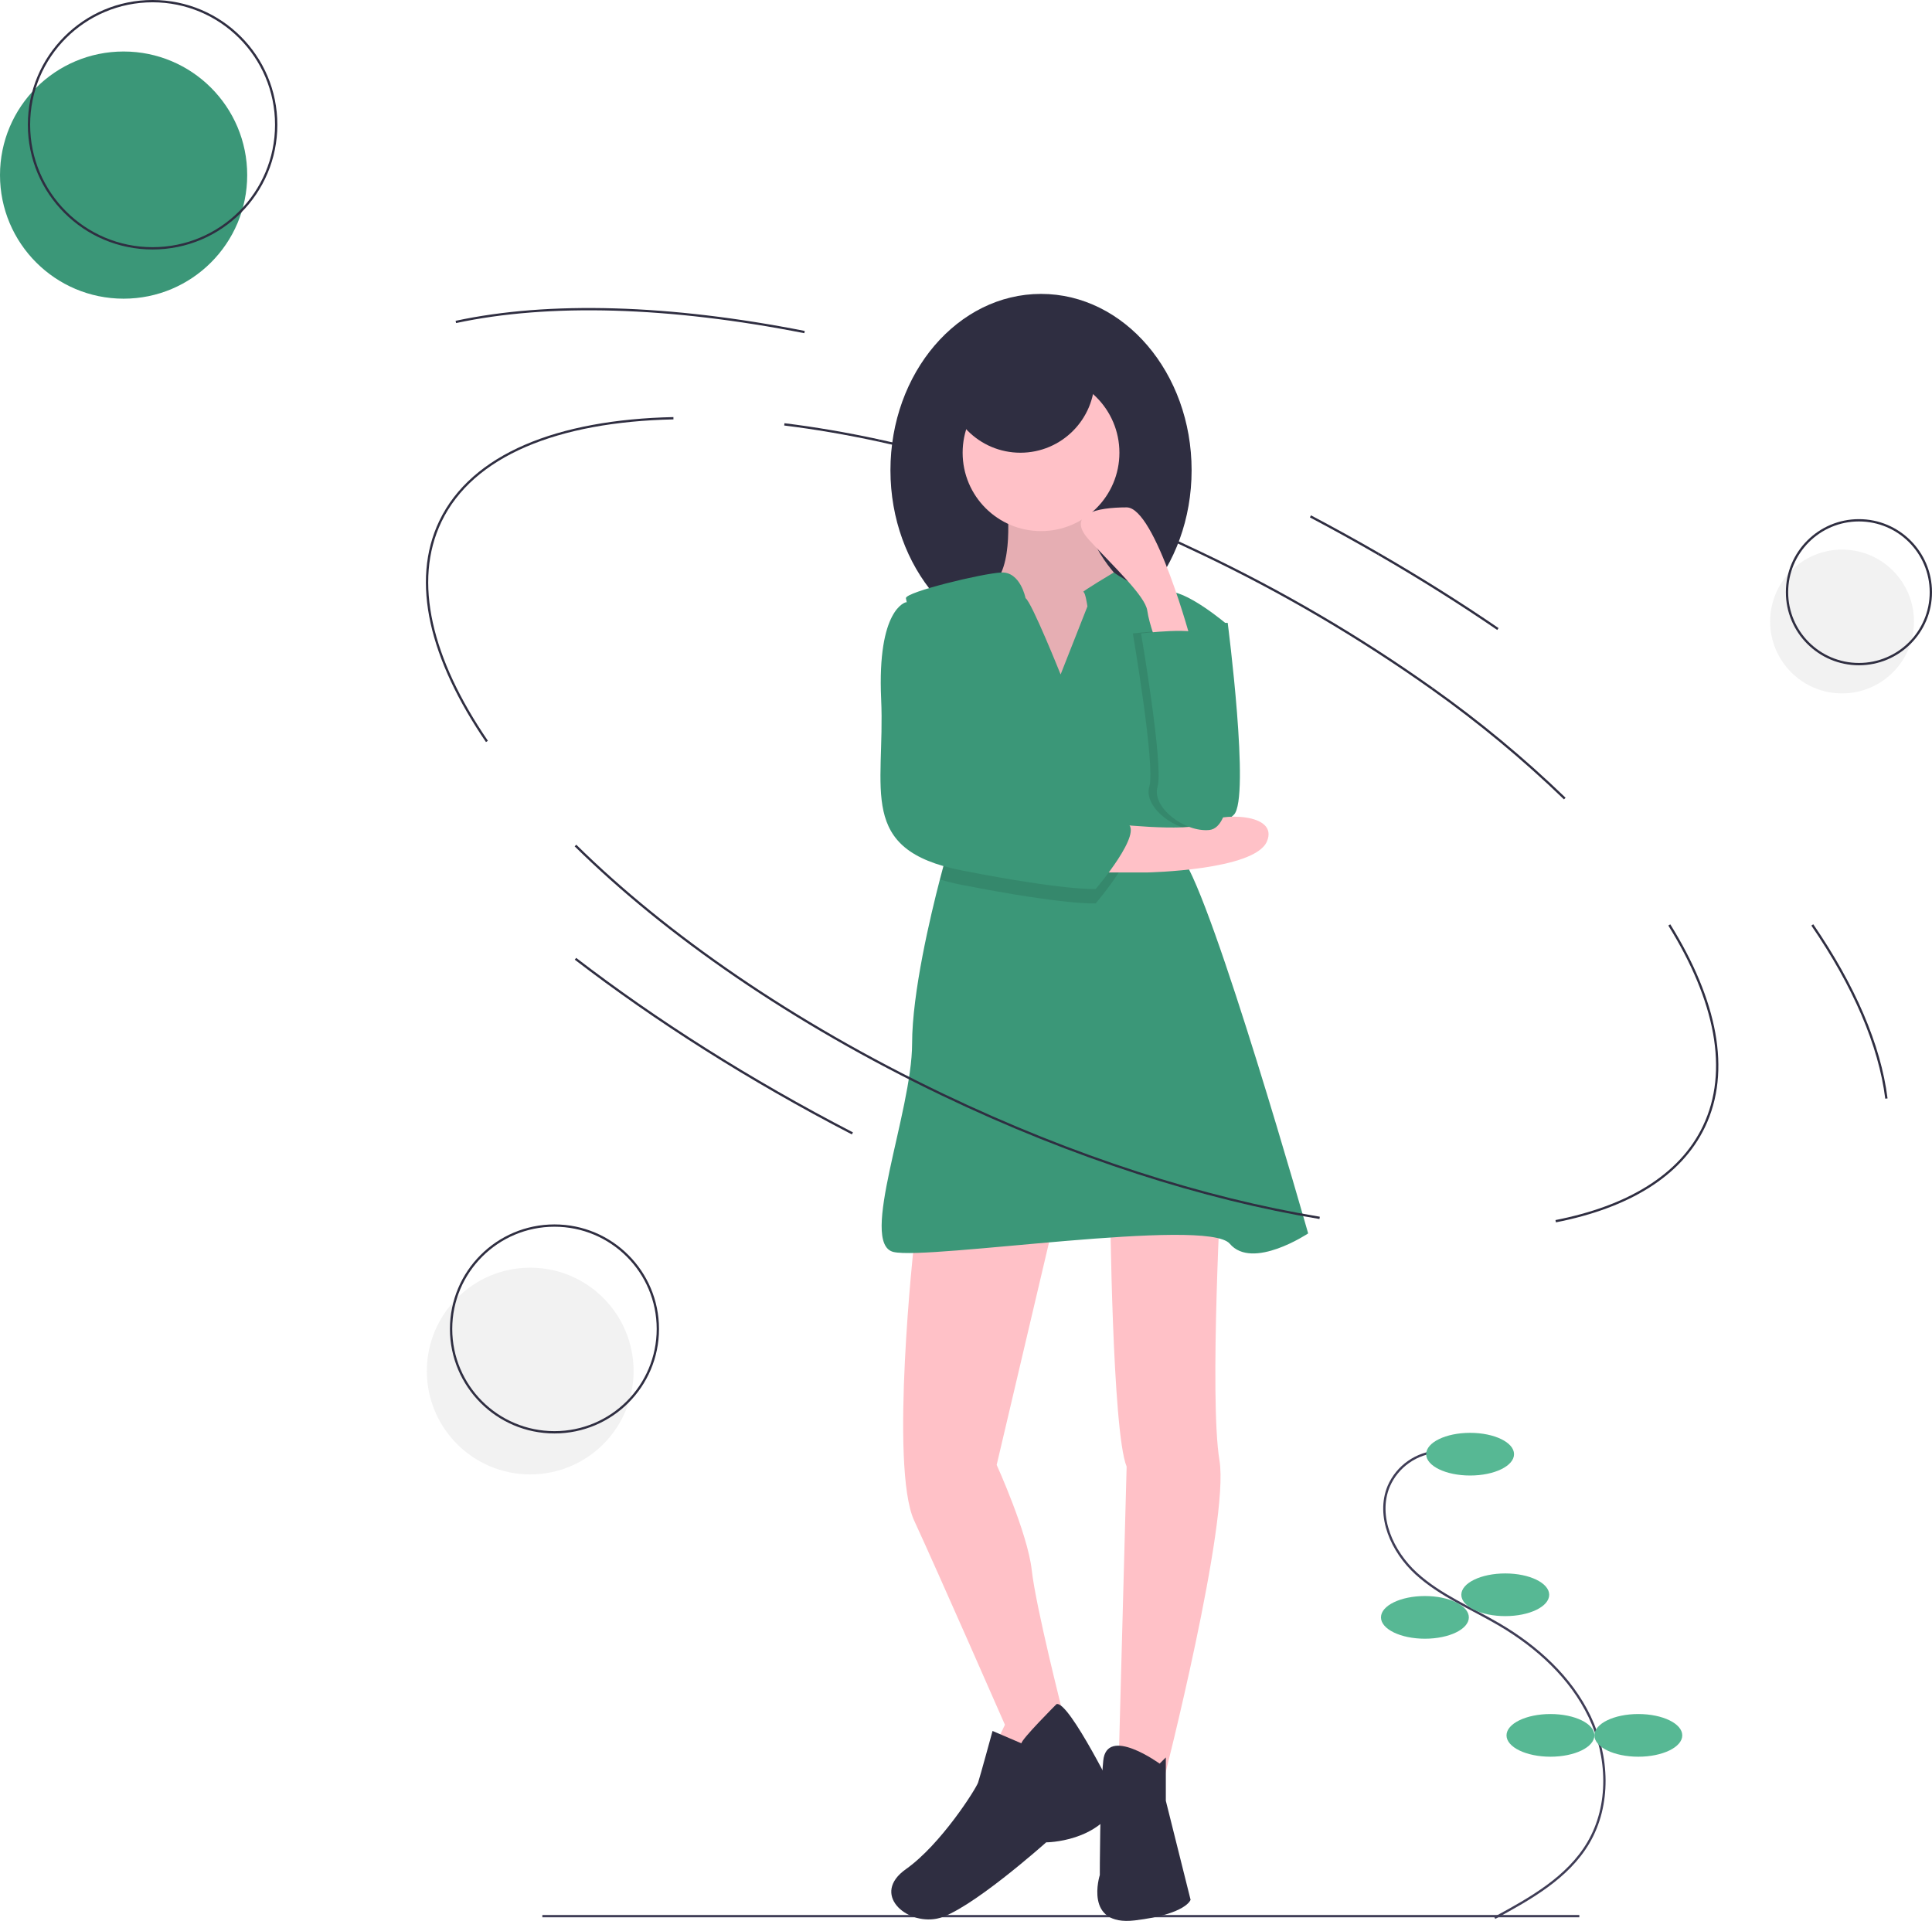
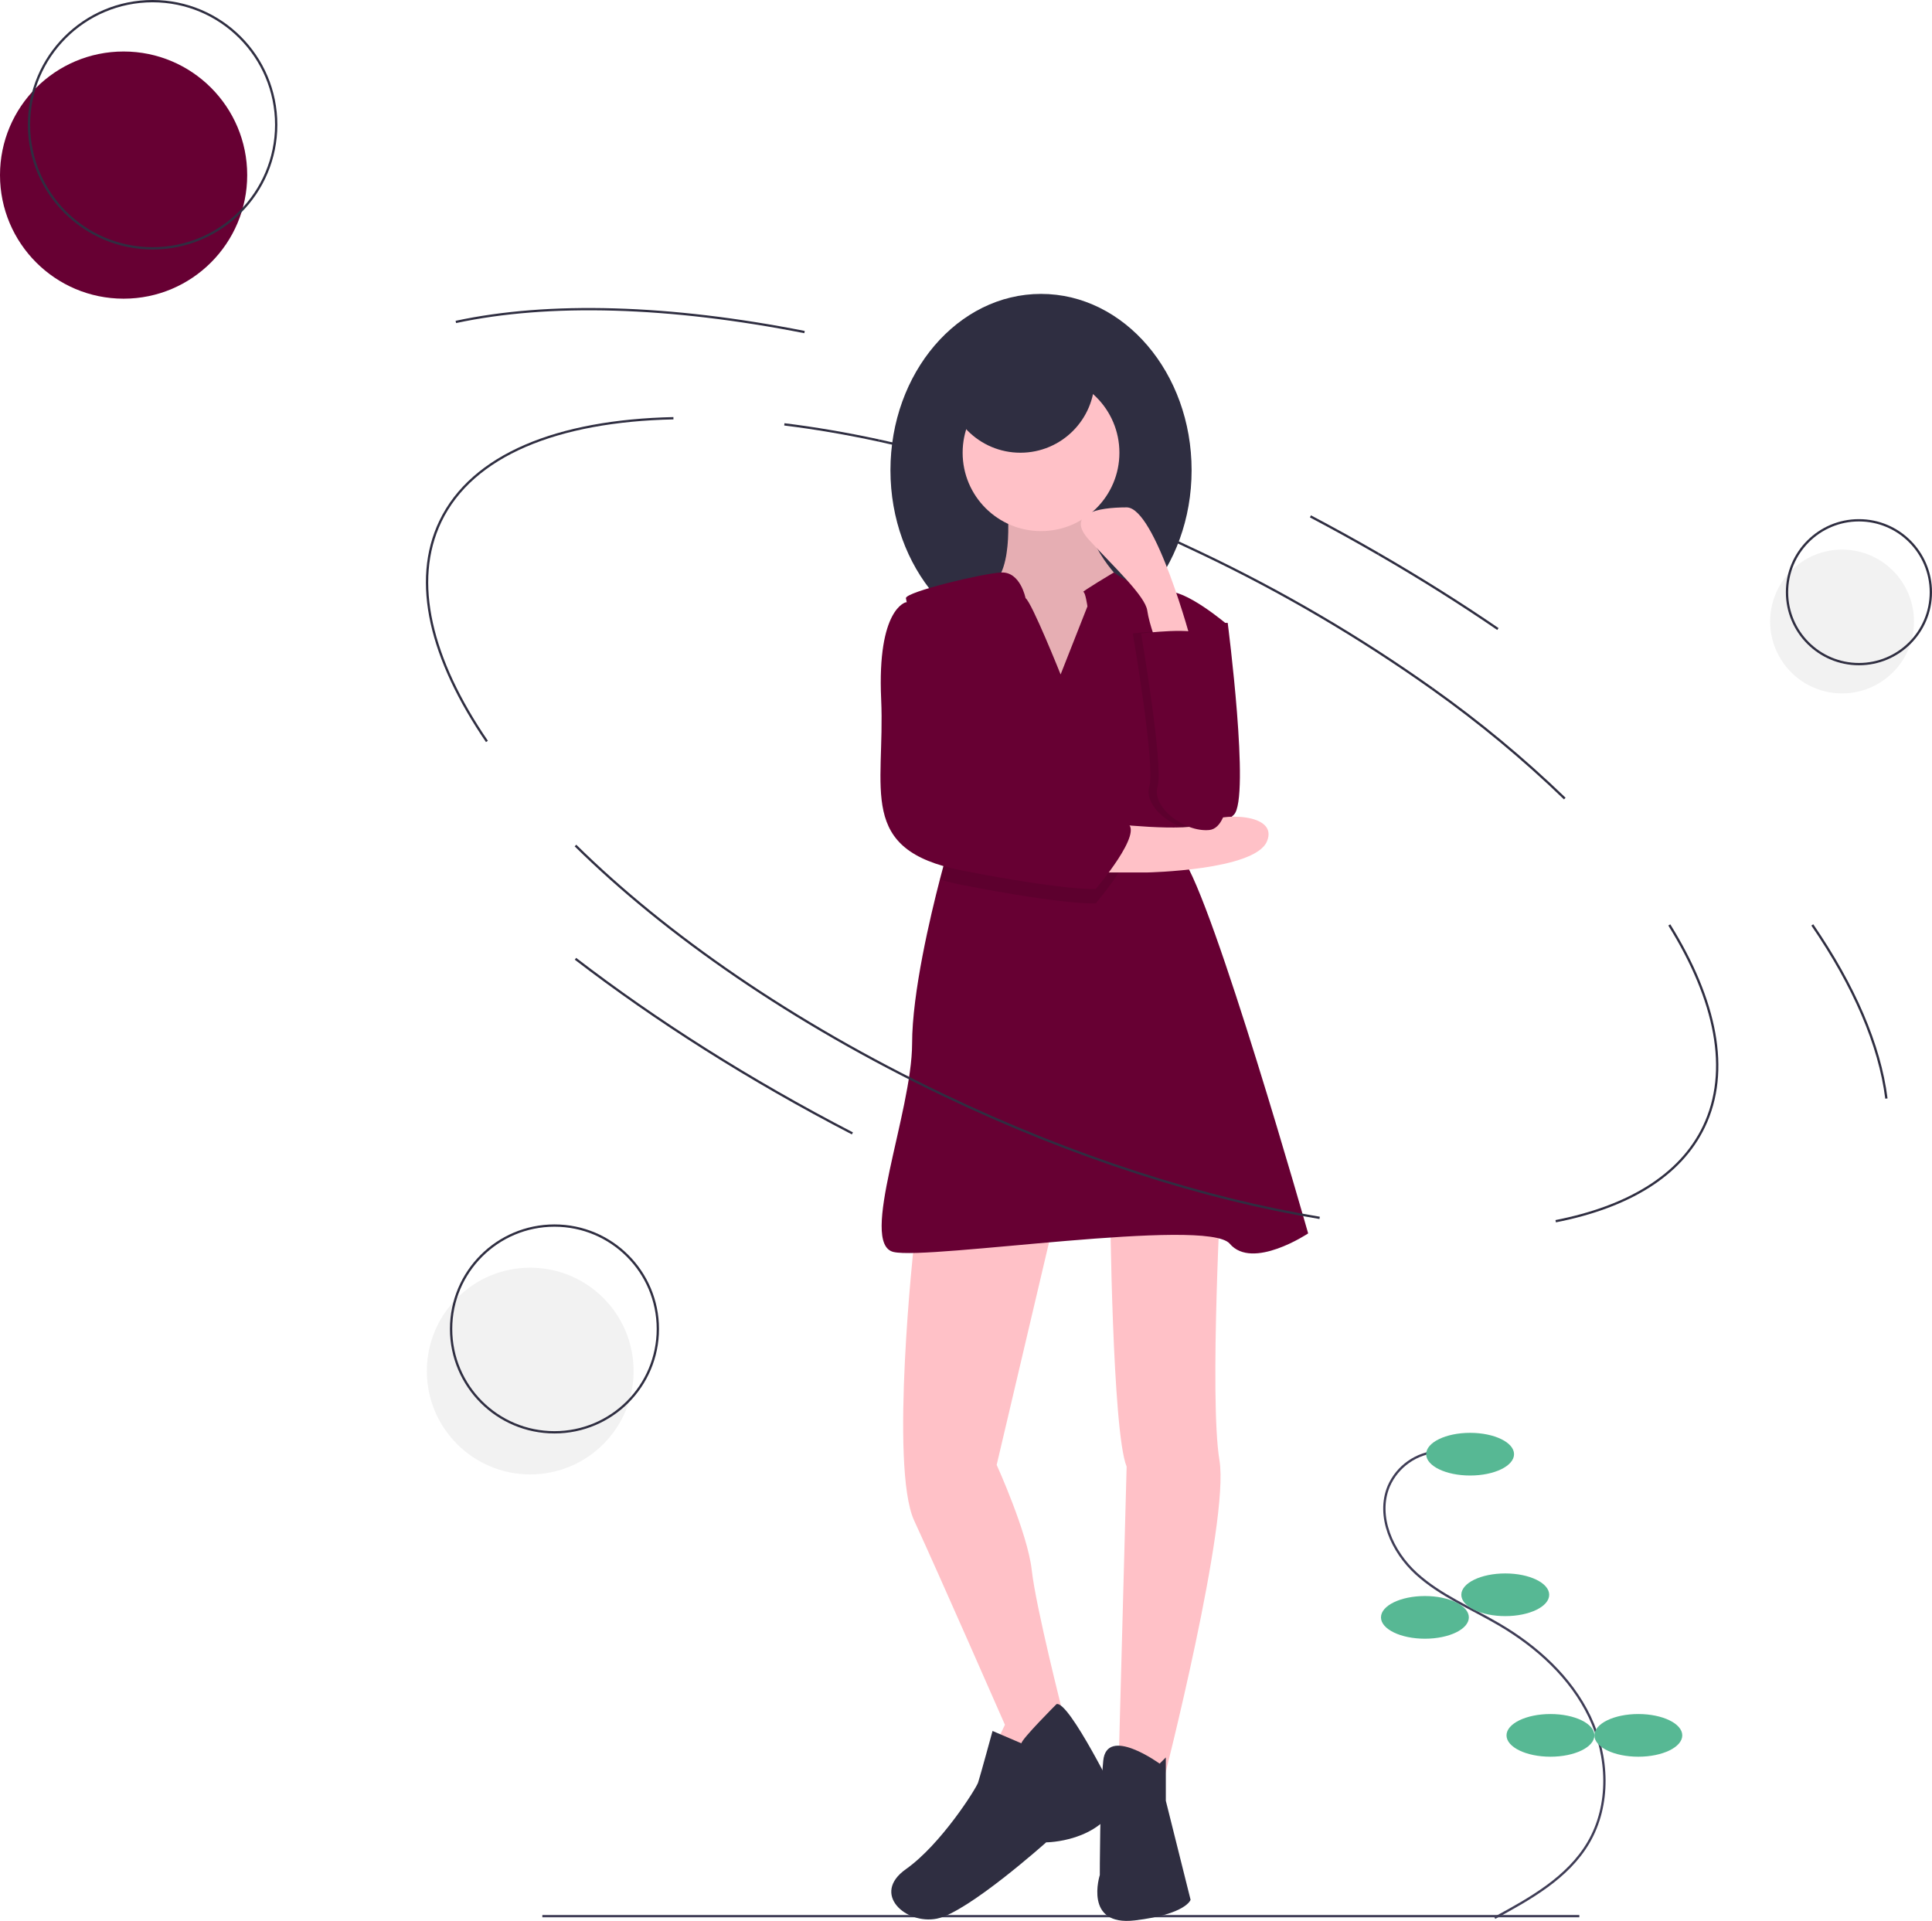
<svg xmlns="http://www.w3.org/2000/svg" id="b3d864f8-84bf-4ad6-ac45-a7174feef3c9" data-name="Layer 1" width="839.387" height="834.645" viewBox="0 0 839.387 834.645">
  <path d="M749.903,256.796q15.11,7.976,29.54,16.324" transform="translate(-180.5566 -32.42726)" fill="none" stroke="#2f2e41" stroke-miterlimit="10" />
  <path d="M562.441,223.849c43.939,9.501,91.91,25.903,140.236,49.05a670.774,670.774,0,0,1,100.103,58.751" transform="translate(-180.5566 -32.42726)" fill="none" stroke="#2f2e41" stroke-miterlimit="10" />
  <line x1="235.63" y1="832.573" x2="686.163" y2="832.573" fill="none" stroke="#3f3d56" stroke-miterlimit="10" />
  <path d="M521.327,216.817c13.204,1.623,26.95,3.969,41.114,7.032" transform="translate(-180.5566 -32.42726)" fill="none" stroke="#2f2e41" stroke-miterlimit="10" />
  <path d="M392.112,354.582c-24.394-35.699-32.774-69.428-20.241-95.594,13.862-28.941,50.969-43.745,101.268-44.835" transform="translate(-180.5566 -32.42726)" fill="none" stroke="#2f2e41" stroke-miterlimit="10" />
  <path d="M905.81,434.318c20.333,32.731,26.641,63.418,15.044,87.629-10.206,21.306-33.009,34.951-64.4,41.102" transform="translate(-180.5566 -32.42726)" fill="none" stroke="#2f2e41" stroke-miterlimit="10" />
  <path d="M802.78,331.65a498.103,498.103,0,0,1,57.619,47.756" transform="translate(-180.5566 -32.42726)" fill="none" stroke="#2f2e41" stroke-miterlimit="10" />
  <path d="M378.605,172.315c40.492-8.699,92.891-7.153,151.493,4.399" transform="translate(-180.5566 -32.42726)" fill="none" stroke="#2f2e41" stroke-miterlimit="10" />
  <path d="M967.943,434.314c18.128,26.48,29.277,52.104,32.19,75.44" transform="translate(-180.5566 -32.42726)" fill="none" stroke="#2f2e41" stroke-miterlimit="10" />
  <path d="M779.444,273.12q27.274,15.769,51.899,32.62" transform="translate(-180.5566 -32.42726)" fill="none" stroke="#2f2e41" stroke-miterlimit="10" />
  <path d="M805.501,663.141a25.071,25.071,0,0,0-21.61,15.11c-5.404,13.062,1.554,28.405,11.999,37.93s23.861,14.969,36.052,22.126c16.374,9.612,31.087,22.955,39.279,40.083s9.064,38.345-.566,54.708c-8.938,15.188-25.191,24.277-40.692,32.661" transform="translate(-180.5566 -32.42726)" fill="none" stroke="#3f3d56" stroke-miterlimit="10" />
  <ellipse cx="638.71" cy="631.851" rx="19.09" ry="9.272" fill="#57b894" />
  <ellipse cx="653.983" cy="692.941" rx="19.09" ry="9.272" fill="#57b894" />
  <ellipse cx="619.074" cy="702.759" rx="19.09" ry="9.272" fill="#57b894" />
  <ellipse cx="673.618" cy="754.03" rx="19.09" ry="9.272" fill="#57b894" />
  <ellipse cx="711.799" cy="754.03" rx="19.09" ry="9.272" fill="#57b894" />
-   <path d="M703.198,303.075h10.755s9.858,76.178,2.689,83.348-26.886,11.651-29.575,0,0-54.669,0-54.669Z" transform="translate(-180.5566 -32.42726)" fill="#3b9778" />
+   <path d="M703.198,303.075h10.755s9.858,76.178,2.689,83.348-26.886,11.651-29.575,0,0-54.669,0-54.669Z" transform="translate(-180.5566 -32.42726)" fill="#670033" />
  <ellipse cx="452.289" cy="204.328" rx="65.424" ry="76.626" fill="#2f2e41" />
  <path d="M618.058,251.094s3.585,29.575-7.17,35.849,12.547,42.122,12.547,42.122l27.783,7.17,18.82-25.99-3.585-26.886s-21.509-21.509-11.651-41.226Z" transform="translate(-180.5566 -32.42726)" fill="#ffc1c7" />
  <path d="M618.058,251.094s3.585,29.575-7.17,35.849,12.547,42.122,12.547,42.122l27.783,7.17,18.82-25.99-3.585-26.886s-21.509-21.509-11.651-41.226Z" transform="translate(-180.5566 -32.42726)" opacity="0.1" />
  <path d="M577.729,572.136s-10.755,97.687,0,120.989,39.433,88.725,39.433,88.725L608.2,800.67l24.198-5.377,9.858-18.82s-11.651-45.707-13.443-61.839S613.577,668.927,613.577,668.927l25.094-106.649Z" transform="translate(-180.5566 -32.42726)" fill="#ffc1c7" />
  <path d="M662.869,555.807s.896,98.583,7.17,113.875l-3.585,133.536,19.717,2.632S714.849,693.823,710.368,666.937s.896-123.677.896-123.677Z" transform="translate(-180.5566 -32.42726)" fill="#ffc1c7" />
  <circle cx="452.289" cy="196.71" r="34.056" fill="#ffc1c7" />
-   <path d="M748.905,568.354s-24.198,16.132-34.056,4.481-130.847,7.17-146.083,3.585,8.066-60.942,8.066-90.517c0-22.127,8.03-55.789,12.072-71.347,1.362-5.234,2.267-8.415,2.267-8.415s9.195-26.16,7.474-37.032a9.351,9.351,0,0,0-.672-2.393,4.913,4.913,0,0,0-.529-.905c-4.293-5.727-16.598-47.49-21.375-65.424a80.965,80.965,0,0,1-1.927-8.066c0-2.689,33.16-10.755,41.45-11.14,8.299-.385,10.53,11.14,10.53,11.14,2.689,1.792,15.236,33.16,15.236,33.16l11.651-29.575s-.896-6.273-1.792-6.273,13.255-8.46,13.255-8.46,14.528,10.253,22.593,8.46,26.886,14.339,26.886,14.339-33.16,83.348-19.717,101.272S748.905,568.354,748.905,568.354Z" transform="translate(-180.5566 -32.42726)" fill="#3b9778" />
+   <path d="M748.905,568.354s-24.198,16.132-34.056,4.481-130.847,7.17-146.083,3.585,8.066-60.942,8.066-90.517c0-22.127,8.03-55.789,12.072-71.347,1.362-5.234,2.267-8.415,2.267-8.415s9.195-26.16,7.474-37.032a9.351,9.351,0,0,0-.672-2.393,4.913,4.913,0,0,0-.529-.905c-4.293-5.727-16.598-47.49-21.375-65.424a80.965,80.965,0,0,1-1.927-8.066c0-2.689,33.16-10.755,41.45-11.14,8.299-.385,10.53,11.14,10.53,11.14,2.689,1.792,15.236,33.16,15.236,33.16l11.651-29.575s-.896-6.273-1.792-6.273,13.255-8.46,13.255-8.46,14.528,10.253,22.593,8.46,26.886,14.339,26.886,14.339-33.16,83.348-19.717,101.272S748.905,568.354,748.905,568.354Z" transform="translate(-180.5566 -32.42726)" fill="#670033" />
  <path d="M639.567,772.887s-15.236,15.236-15.236,17.028l-12.547-5.377s-5.377,19.717-6.273,22.405-16.132,26.886-31.367,37.641,0,24.198,13.443,21.509,47.499-33.16,47.499-33.16,23.302,0,31.367-17.924C666.454,815.009,644.944,771.095,639.567,772.887Z" transform="translate(-180.5566 -32.42726)" fill="#2f2e41" />
  <path d="M684.378,798.737s-23.023-16.728-24.507-1.194-1.483,49.59-1.483,49.59-7.17,22.405,15.236,19.717,24.198-8.962,24.198-8.962l-10.755-43.018V796.048Z" transform="translate(-180.5566 -32.42726)" fill="#2f2e41" />
  <path d="M597.445,365.81c-4.293-5.727-16.598-47.49-21.375-65.424h4.347S591.333,343.108,597.974,366.715A4.913,4.913,0,0,0,597.445,365.81Z" transform="translate(-180.5566 -32.42726)" opacity="0.1" />
  <path d="M656.595,424.96s-12.547.896-58.254-8.066a91.374,91.374,0,0,1-9.437-2.339c1.362-5.234,2.267-8.415,2.267-8.415s9.195-26.16,7.474-37.032c2.142,7.528,3.737,12.61,4.176,12.834,1.792.896,59.15,10.755,67.216,14.339S656.595,424.96,656.595,424.96Z" transform="translate(-180.5566 -32.42726)" opacity="0.1" />
  <path d="M672.727,307.664s24.72-3.05,26.251.958,7.805,42.744,10.494,47.71,3.585,35.756-7.17,36.749-25.094-9.932-22.405-18.871S672.727,307.664,672.727,307.664Z" transform="translate(-180.5566 -32.42726)" opacity="0.1" />
  <path d="M660.18,390.007s37.641,4.481,43.914,0,32.264-4.481,26.886,8.066-51.98,13.443-51.98,13.443H652.114Z" transform="translate(-180.5566 -32.42726)" fill="#ffc1c7" />
-   <path d="M580.417,294.112h-6.273s-12.547,2.689-10.755,42.122-10.755,65.424,34.952,74.386,58.254,8.066,58.254,8.066,21.509-25.094,13.443-28.679-65.424-13.443-67.216-14.339S580.417,294.112,580.417,294.112Z" transform="translate(-180.5566 -32.42726)" fill="#3b9778" />
+   <path d="M580.417,294.112h-6.273s-12.547,2.689-10.755,42.122-10.755,65.424,34.952,74.386,58.254,8.066,58.254,8.066,21.509-25.094,13.443-28.679-65.424-13.443-67.216-14.339S580.417,294.112,580.417,294.112Z" transform="translate(-180.5566 -32.42726)" fill="#670033" />
  <path d="M698.289,311.802s-15.704-58.915-28.251-58.915-26.886,2.689-16.132,14.339,24.198,24.198,25.094,30.471,4.481,15.236,4.481,15.236Z" transform="translate(-180.5566 -32.42726)" fill="#ffc1c7" />
-   <path d="M676.312,307.664s24.72-3.05,26.251.958,7.805,42.744,10.494,47.71,3.585,35.756-7.17,36.749-25.094-9.932-22.405-18.871S676.312,307.664,676.312,307.664Z" transform="translate(-180.5566 -32.42726)" fill="#3b9778" />
+   <path d="M676.312,307.664s24.72-3.05,26.251.958,7.805,42.744,10.494,47.71,3.585,35.756-7.17,36.749-25.094-9.932-22.405-18.871S676.312,307.664,676.312,307.664Z" transform="translate(-180.5566 -32.42726)" fill="#670033" />
  <circle cx="443.327" cy="164.446" r="32.264" fill="#2f2e41" />
  <path d="M753.894,561.595c-50.068-8.252-106.709-26.19-163.846-53.558-65.057-31.162-120.184-69.485-159.465-108.217" transform="translate(-180.5566 -32.42726)" fill="none" stroke="#2f2e41" stroke-miterlimit="10" />
  <path d="M550.893,524.893c-44.792-23.206-85.344-49.006-120.312-75.867" transform="translate(-180.5566 -32.42726)" fill="none" stroke="#2f2e41" stroke-miterlimit="10" />
-   <circle cx="53.7" cy="76.078" r="53.7" fill="#3b9778" />
+   <circle cx="53.7" cy="76.078" r="53.7" fill="#670033" />
  <circle cx="66.297" cy="54.2" r="53.7" fill="none" stroke="#2f2e41" stroke-miterlimit="10" />
  <circle cx="800.314" cy="270.044" r="31.244" fill="#f2f2f2" />
  <circle cx="807.643" cy="257.315" r="31.244" fill="none" stroke="#2f2e41" stroke-miterlimit="10" />
  <circle cx="230.363" cy="595.729" r="44.913" fill="#f2f2f2" />
  <circle cx="240.898" cy="577.431" r="44.913" fill="none" stroke="#2f2e41" stroke-miterlimit="10" />
</svg>
